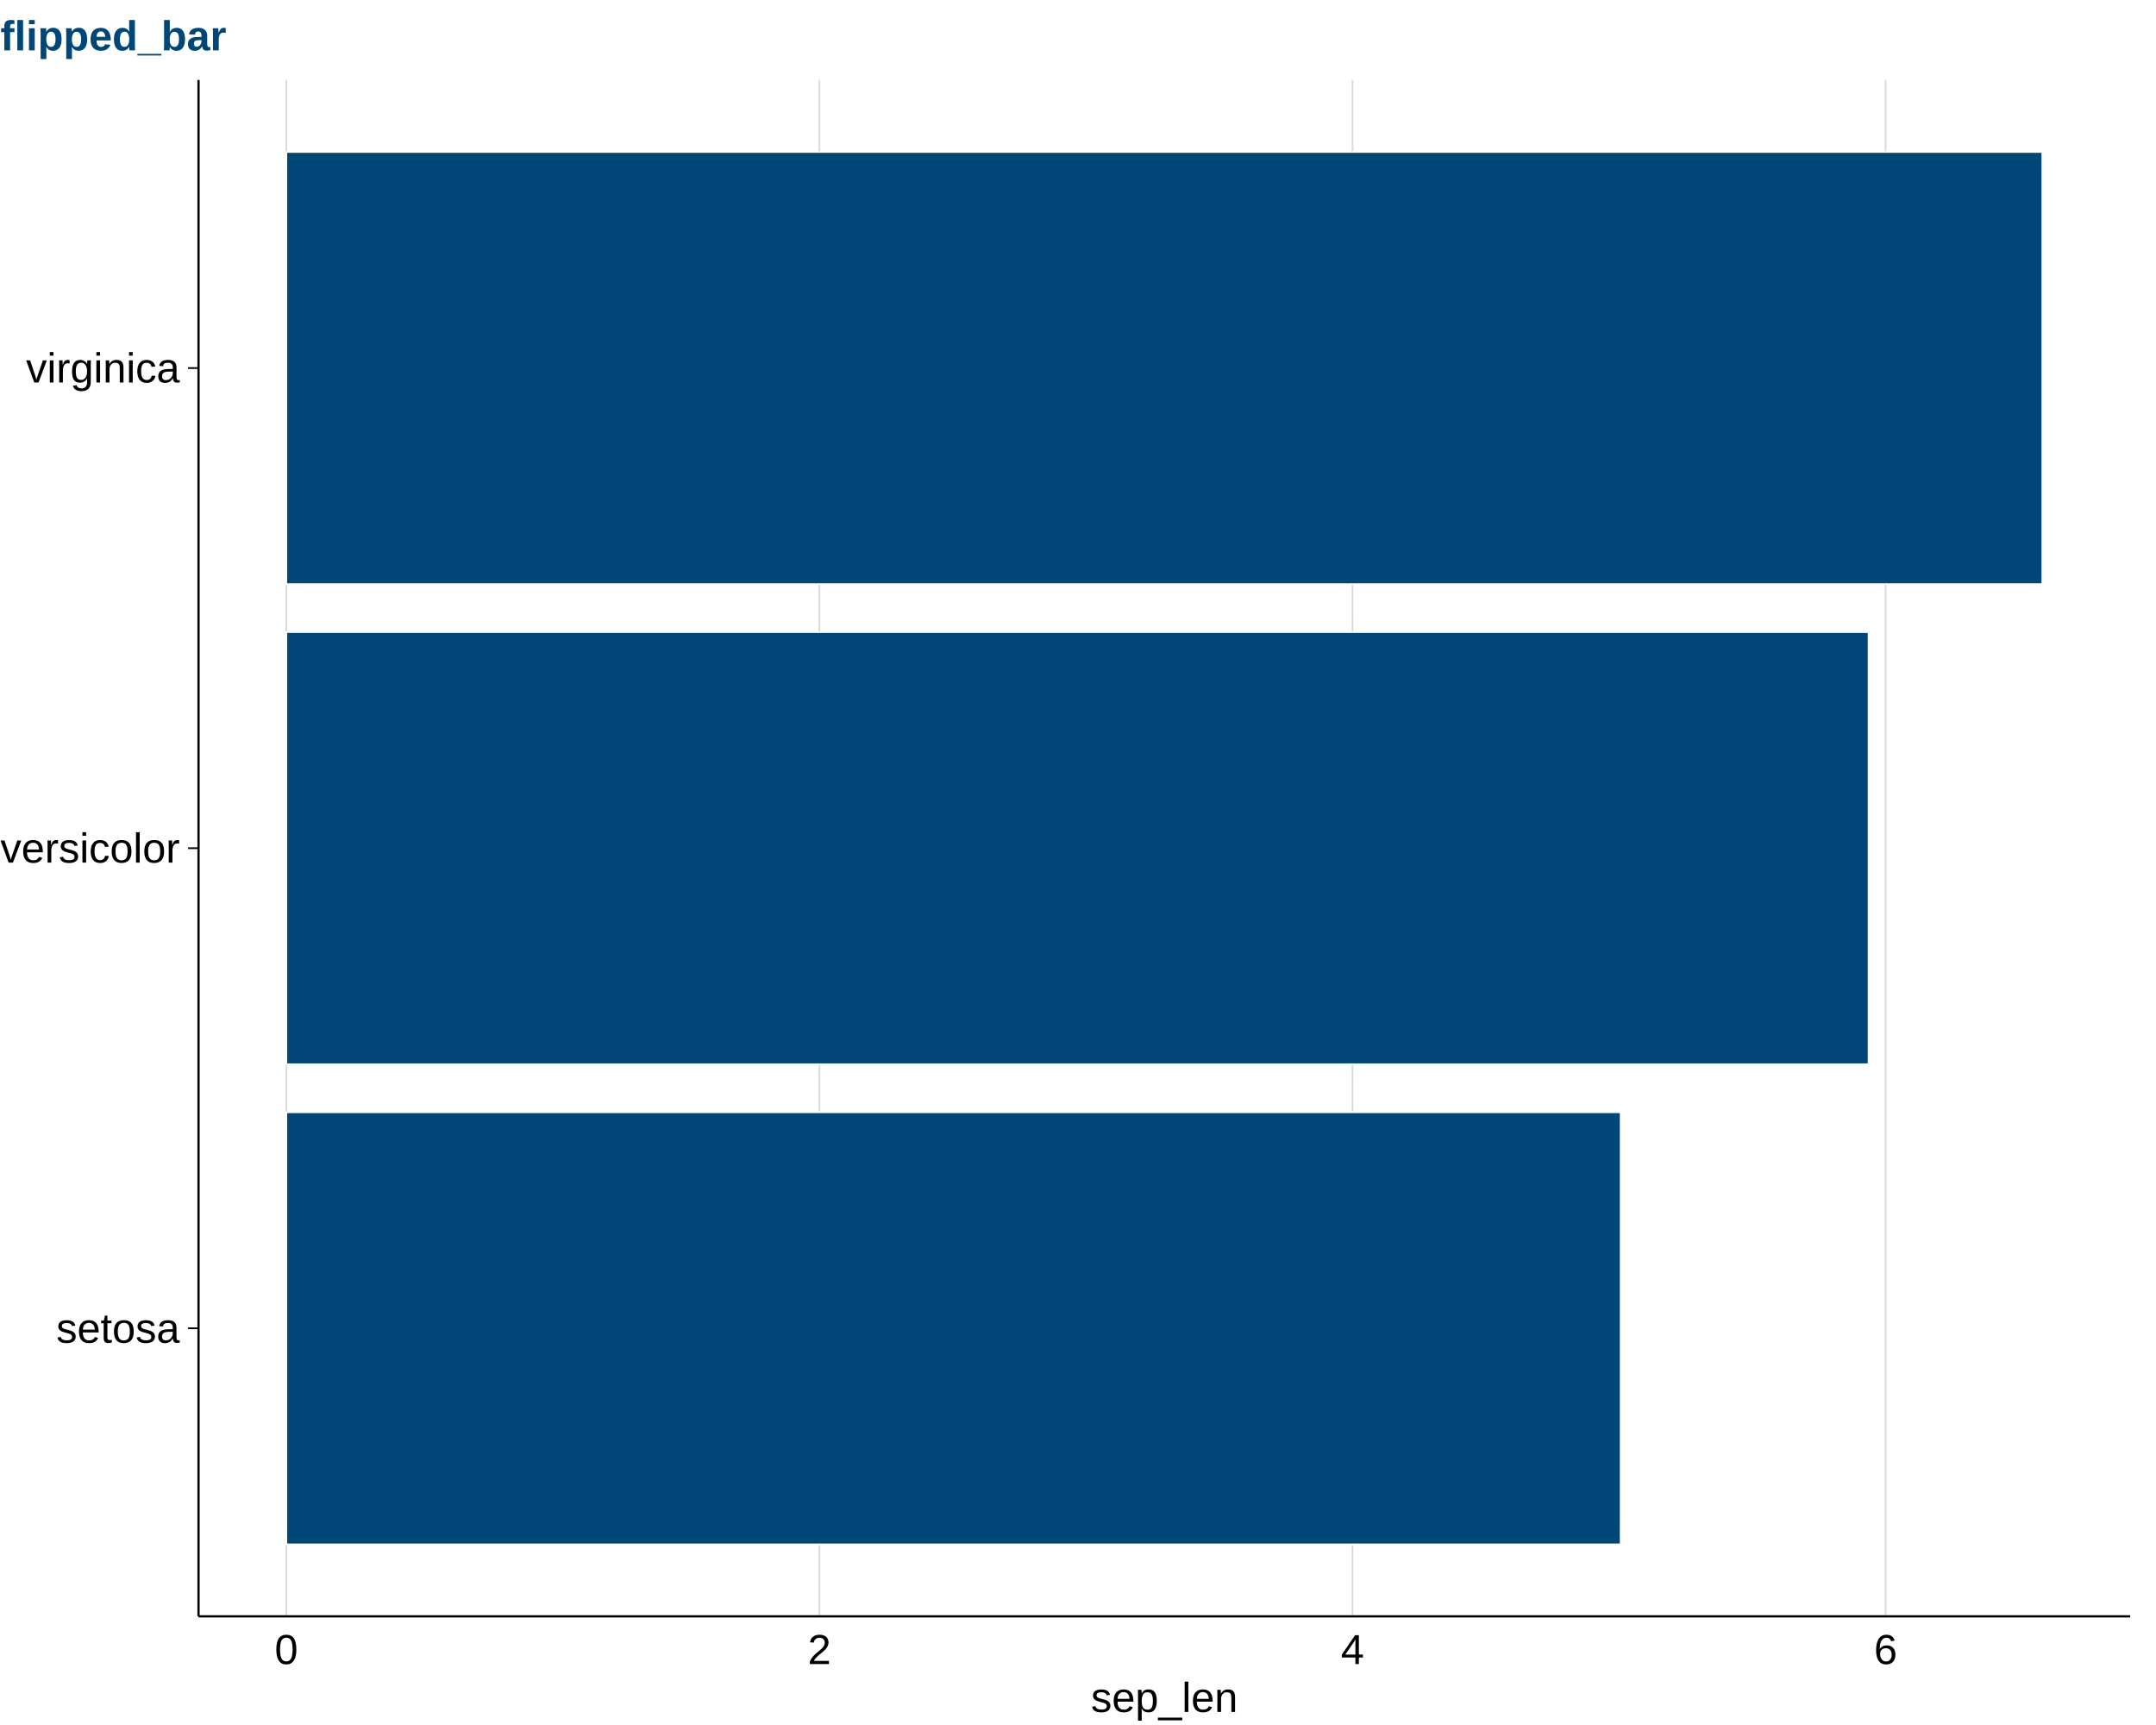
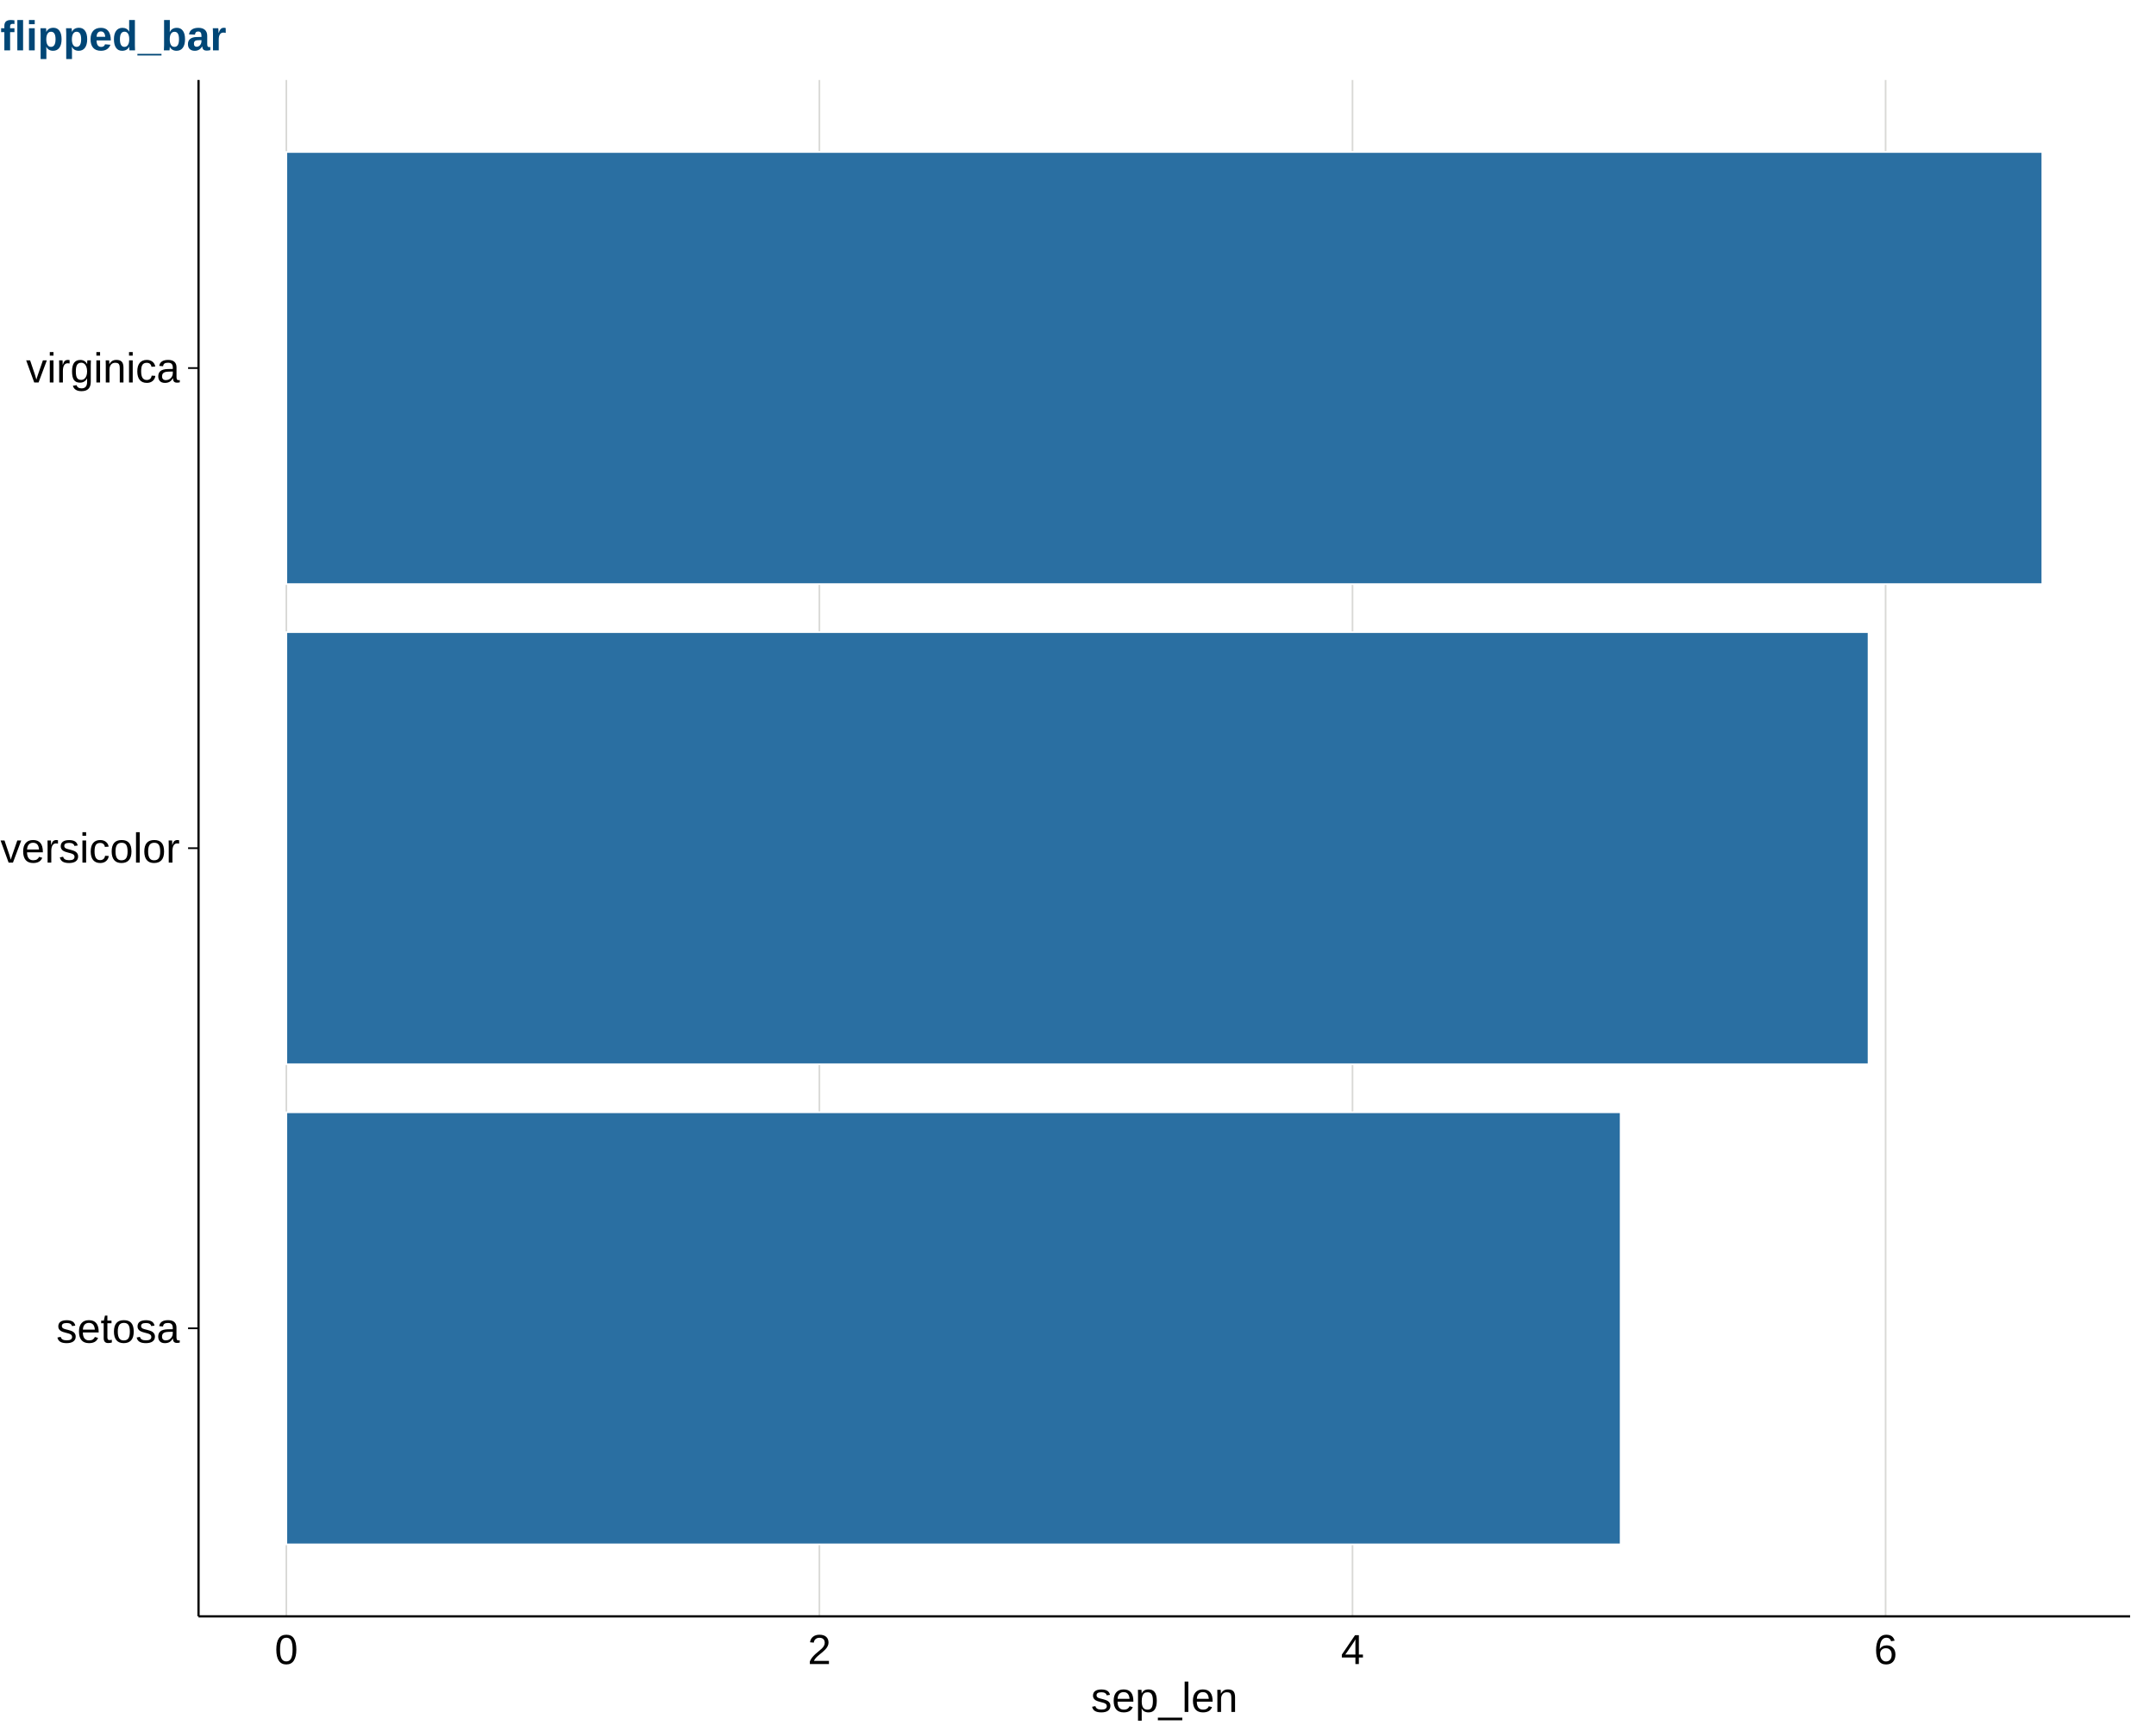
<svg xmlns="http://www.w3.org/2000/svg" viewBox="0 0 720.00 576.00">
  <defs>
    <style type="text/css">
    line, polyline, polygon, path, rect, circle {
      fill: none;
      stroke: #000000;
      stroke-linecap: round;
      stroke-linejoin: round;
      stroke-miterlimit: 10.00;
    }
  </style>
  </defs>
  <rect width="100%" height="100%" style="stroke: none; fill: #FFFFFF;" />
  <rect x="0.00" y="0.00" width="720.00" height="576.00" style="stroke-width: 0.75; stroke: none; fill: #FFFFFF;" />
  <defs>
    <clipPath id="cpNjYuMzB8NzExLjM2fDUzOS43M3wyNi43MQ==">
      <rect x="66.30" y="26.71" width="645.06" height="513.03" />
    </clipPath>
  </defs>
  <rect x="66.30" y="26.71" width="645.06" height="513.03" style="stroke-width: 0.75; stroke: none; fill: #FFFFFF;" clip-path="url(#cpNjYuMzB8NzExLjM2fDUzOS43M3wyNi43MQ==)" />
  <polyline points="95.62,539.73 95.62,26.71 " style="stroke-width: 0.56; stroke: #D9D9D6; stroke-linecap: butt;" clip-path="url(#cpNjYuMzB8NzExLjM2fDUzOS43M3wyNi43MQ==)" />
  <polyline points="273.64,539.73 273.64,26.71 " style="stroke-width: 0.56; stroke: #D9D9D6; stroke-linecap: butt;" clip-path="url(#cpNjYuMzB8NzExLjM2fDUzOS43M3wyNi43MQ==)" />
  <polyline points="451.67,539.73 451.67,26.71 " style="stroke-width: 0.56; stroke: #D9D9D6; stroke-linecap: butt;" clip-path="url(#cpNjYuMzB8NzExLjM2fDUzOS43M3wyNi43MQ==)" />
  <polyline points="629.70,539.73 629.70,26.71 " style="stroke-width: 0.56; stroke: #D9D9D6; stroke-linecap: butt;" clip-path="url(#cpNjYuMzB8NzExLjM2fDUzOS43M3wyNi43MQ==)" />
-   <rect x="95.62" y="371.40" width="445.60" height="144.29" style="stroke-width: 0.56; stroke: #FFFFFF; stroke-linecap: square; stroke-linejoin: miter; fill: #004676;" clip-path="url(#cpNjYuMzB8NzExLjM2fDUzOS43M3wyNi43MQ==)" />
-   <rect x="95.62" y="211.07" width="528.39" height="144.29" style="stroke-width: 0.56; stroke: #FFFFFF; stroke-linecap: square; stroke-linejoin: miter; fill: #004676;" clip-path="url(#cpNjYuMzB8NzExLjM2fDUzOS43M3wyNi43MQ==)" />
-   <rect x="95.62" y="50.75" width="586.42" height="144.29" style="stroke-width: 0.56; stroke: #FFFFFF; stroke-linecap: square; stroke-linejoin: miter; fill: #004676;" clip-path="url(#cpNjYuMzB8NzExLjM2fDUzOS43M3wyNi43MQ==)" />
+   <rect x="95.62" y="371.40" width="445.60" height="144.29" style="stroke-width: 0.56; stroke: #FFFFFF; stroke-linecap: square; stroke-linejoin: miter; fill: #2A6FA2;" clip-path="url(#cpNjYuMzB8NzExLjM2fDUzOS43M3wyNi43MQ==)" />
+   <rect x="95.62" y="211.07" width="528.39" height="144.29" style="stroke-width: 0.56; stroke: #FFFFFF; stroke-linecap: square; stroke-linejoin: miter; fill: #2A6FA2;" clip-path="url(#cpNjYuMzB8NzExLjM2fDUzOS43M3wyNi43MQ==)" />
+   <rect x="95.62" y="50.75" width="586.42" height="144.29" style="stroke-width: 0.56; stroke: #FFFFFF; stroke-linecap: square; stroke-linejoin: miter; fill: #2A6FA2;" clip-path="url(#cpNjYuMzB8NzExLjM2fDUzOS43M3wyNi43MQ==)" />
  <defs>
    <clipPath id="cpMC4wMHw3MjAuMDB8NTc2LjAwfDAuMDA=">
      <rect x="0.00" y="0.00" width="720.00" height="576.00" />
    </clipPath>
  </defs>
  <polyline points="66.30,539.73 66.30,26.71 " style="stroke-width: 0.75; stroke-linecap: butt;" clip-path="url(#cpMC4wMHw3MjAuMDB8NTc2LjAwfDAuMDA=)" />
  <g clip-path="url(#cpMC4wMHw3MjAuMDB8NTc2LjAwfDAuMDA=)">
    <text x="18.78" y="448.35" style="font-size: 14.00px; font-family: Liberation Sans;" textLength="41.23px" lengthAdjust="spacingAndGlyphs">setosa</text>
  </g>
  <g clip-path="url(#cpMC4wMHw3MjAuMDB8NTc2LjAwfDAuMDA=)">
    <text x="0.14" y="288.03" style="font-size: 14.00px; font-family: Liberation Sans;" textLength="59.88px" lengthAdjust="spacingAndGlyphs">versicolor</text>
  </g>
  <g clip-path="url(#cpMC4wMHw3MjAuMDB8NTc2LjAwfDAuMDA=)">
    <text x="8.69" y="127.71" style="font-size: 14.00px; font-family: Liberation Sans;" textLength="51.33px" lengthAdjust="spacingAndGlyphs">virginica</text>
  </g>
  <polyline points="62.81,443.54 66.30,443.54 " style="stroke-width: 0.56; stroke-linecap: butt;" clip-path="url(#cpMC4wMHw3MjAuMDB8NTc2LjAwfDAuMDA=)" />
  <polyline points="62.81,283.22 66.30,283.22 " style="stroke-width: 0.56; stroke-linecap: butt;" clip-path="url(#cpMC4wMHw3MjAuMDB8NTc2LjAwfDAuMDA=)" />
  <polyline points="62.81,122.90 66.30,122.90 " style="stroke-width: 0.56; stroke-linecap: butt;" clip-path="url(#cpMC4wMHw3MjAuMDB8NTc2LjAwfDAuMDA=)" />
  <polyline points="66.30,539.73 711.36,539.73 " style="stroke-width: 0.75; stroke-linecap: butt;" clip-path="url(#cpMC4wMHw3MjAuMDB8NTc2LjAwfDAuMDA=)" />
  <g clip-path="url(#cpMC4wMHw3MjAuMDB8NTc2LjAwfDAuMDA=)">
    <text x="91.73" y="555.64" style="font-size: 14.00px; font-family: Liberation Sans;" textLength="7.78px" lengthAdjust="spacingAndGlyphs">0</text>
  </g>
  <g clip-path="url(#cpMC4wMHw3MjAuMDB8NTc2LjAwfDAuMDA=)">
    <text x="269.75" y="555.64" style="font-size: 14.00px; font-family: Liberation Sans;" textLength="7.78px" lengthAdjust="spacingAndGlyphs">2</text>
  </g>
  <g clip-path="url(#cpMC4wMHw3MjAuMDB8NTc2LjAwfDAuMDA=)">
    <text x="447.78" y="555.64" style="font-size: 14.00px; font-family: Liberation Sans;" textLength="7.78px" lengthAdjust="spacingAndGlyphs">4</text>
  </g>
  <g clip-path="url(#cpMC4wMHw3MjAuMDB8NTc2LjAwfDAuMDA=)">
    <text x="625.81" y="555.64" style="font-size: 14.00px; font-family: Liberation Sans;" textLength="7.78px" lengthAdjust="spacingAndGlyphs">6</text>
  </g>
  <g clip-path="url(#cpMC4wMHw3MjAuMDB8NTc2LjAwfDAuMDA=)">
    <text x="364.32" y="571.65" style="font-size: 14.00px; font-family: Liberation Sans;" textLength="49.02px" lengthAdjust="spacingAndGlyphs">sep_len</text>
  </g>
  <g clip-path="url(#cpMC4wMHw3MjAuMDB8NTc2LjAwfDAuMDA=)">
    <text x="0.14" y="16.82" style="font-size: 14.00px; font-weight: bold; fill: #004676; font-family: Liberation Sans;" textLength="75.42px" lengthAdjust="spacingAndGlyphs">flipped_bar</text>
  </g>
</svg>
